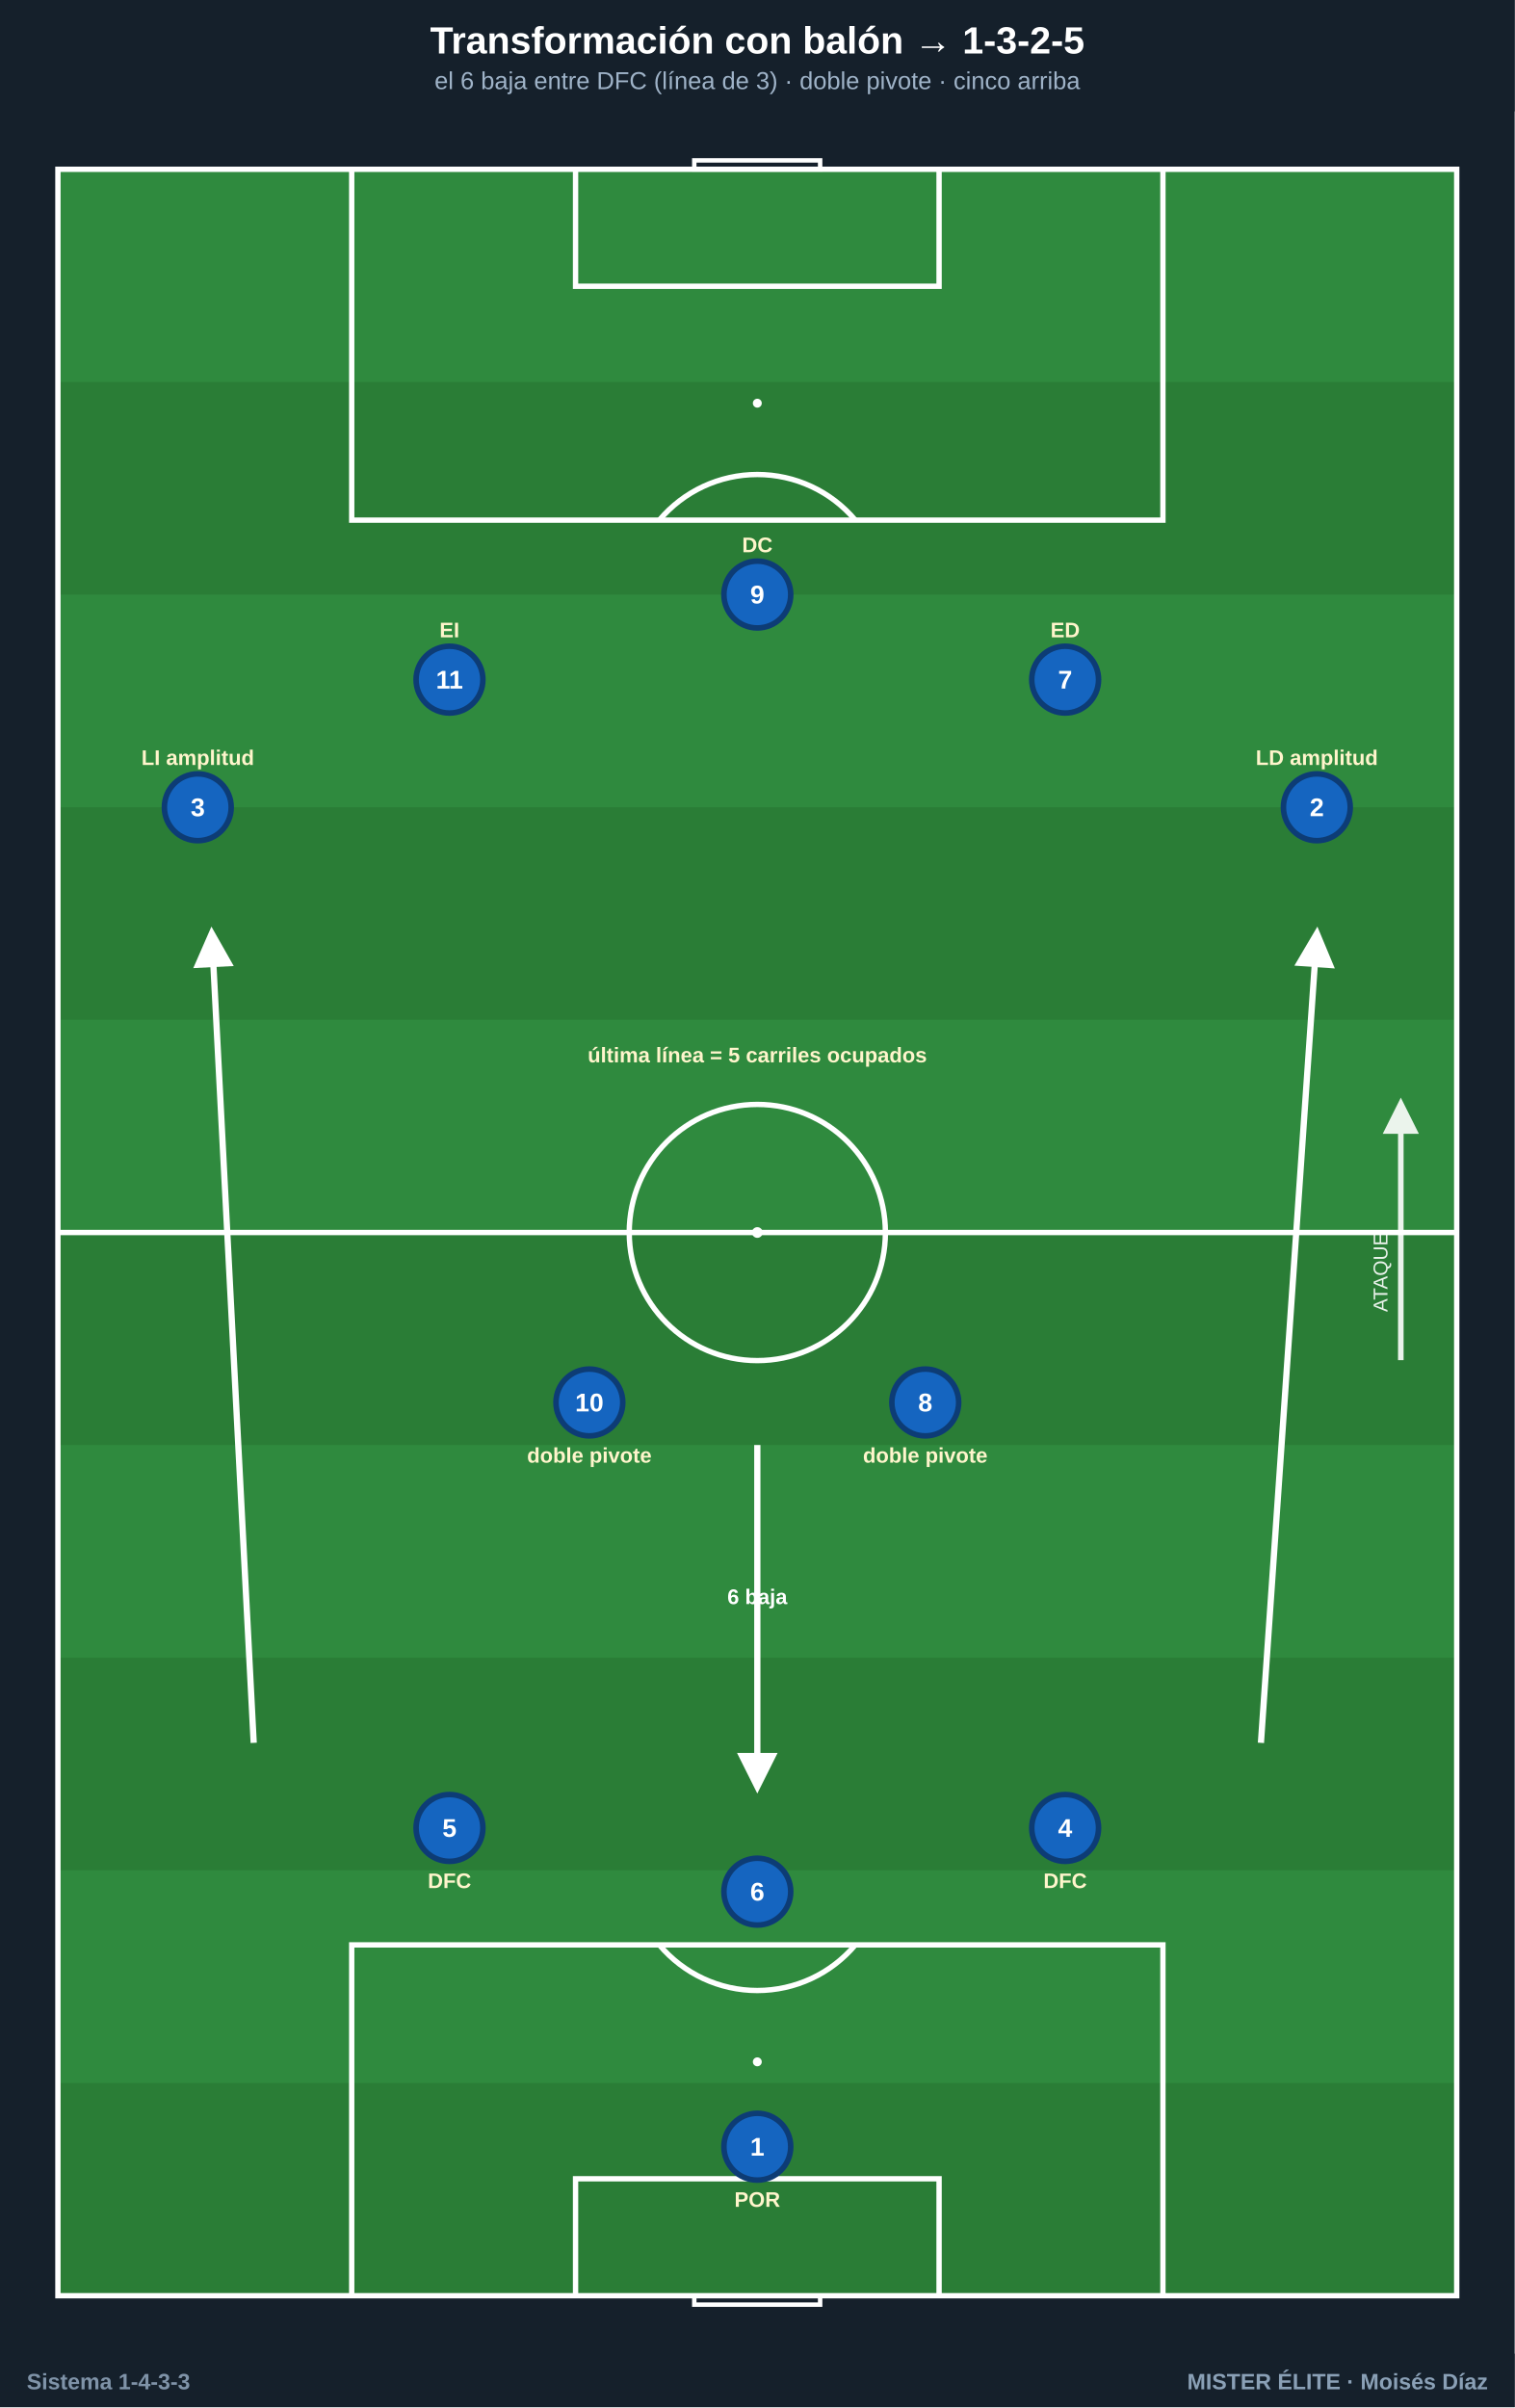
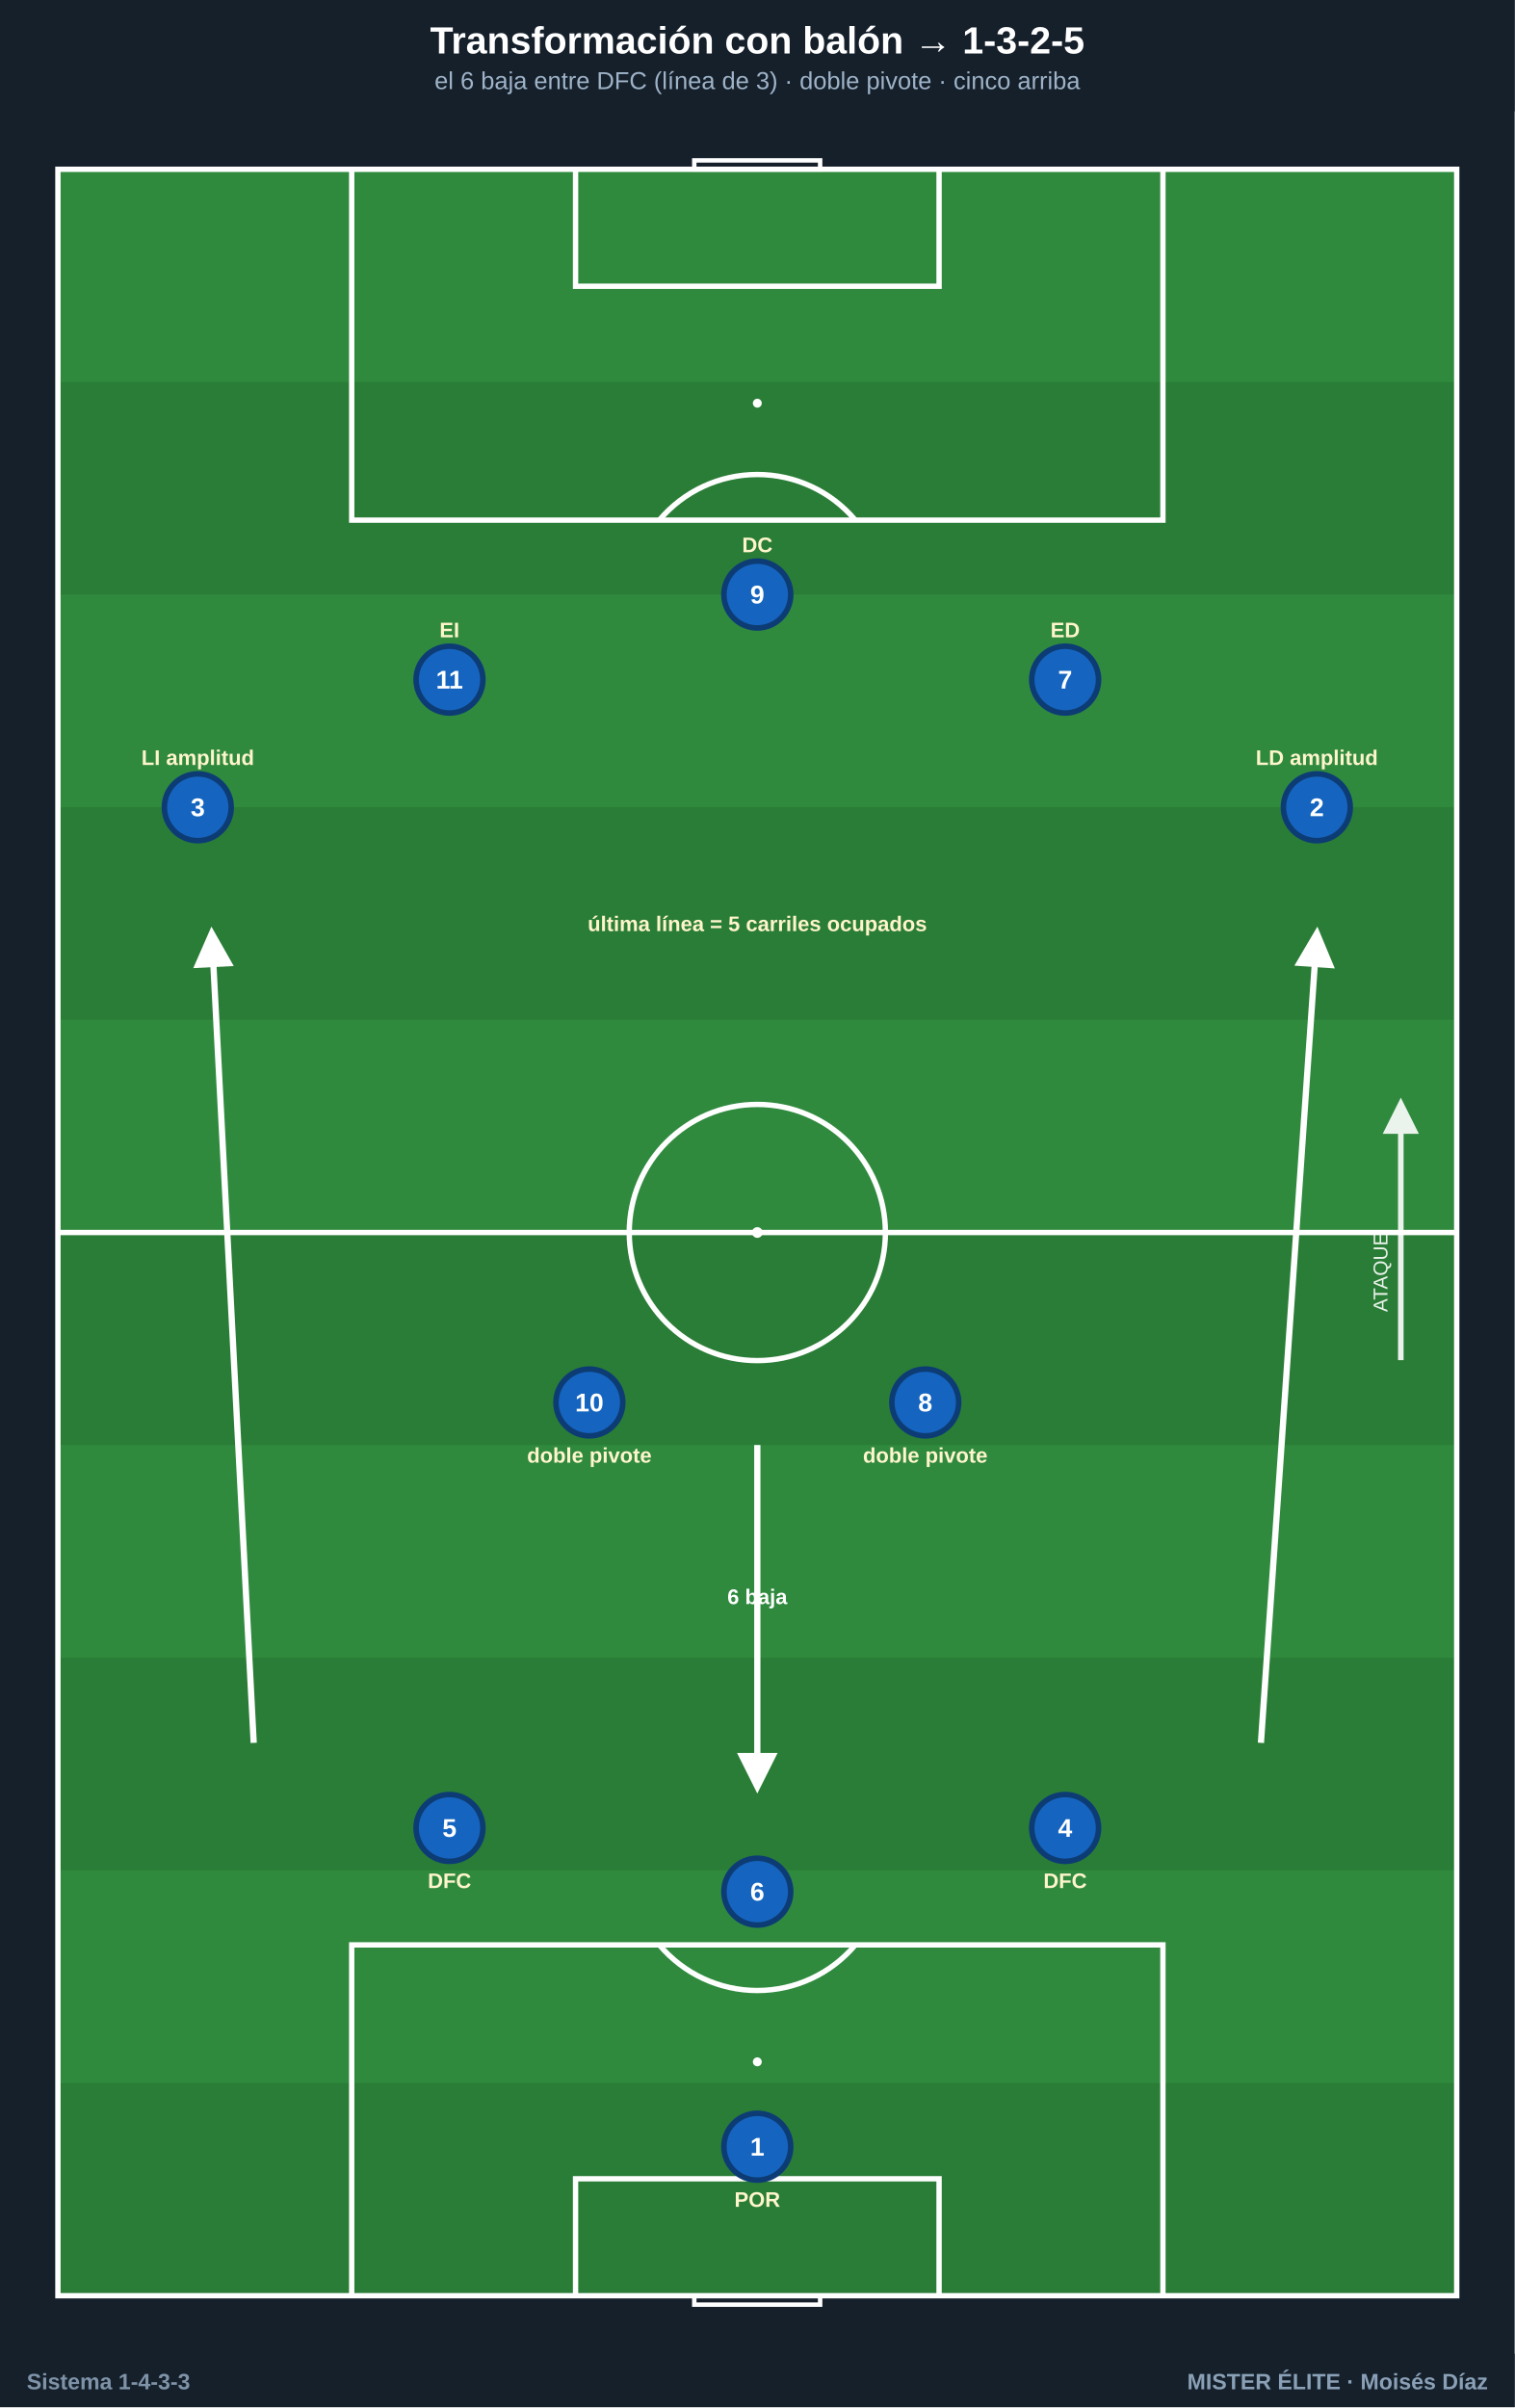
<svg xmlns="http://www.w3.org/2000/svg" viewBox="0 0 680 1081" width="680" height="1081" font-family="Segoe UI,Arial,sans-serif">
  <defs>
    <linearGradient id="sky" x1="0" y1="0" x2="0" y2="1">
      <stop offset="0" stop-color="#2f8a3e" />
      <stop offset="1" stop-color="#2b8139" />
    </linearGradient>
    <marker id="ah_pass" viewBox="0 0 10 10" refX="8" refY="5" markerWidth="6.5" markerHeight="6.5" orient="auto-start-reverse">
      <path d="M0,0 L10,5 L0,10 z" fill="#ffd54a" />
    </marker>
    <marker id="ah_run" viewBox="0 0 10 10" refX="8" refY="5" markerWidth="6.5" markerHeight="6.5" orient="auto-start-reverse">
      <path d="M0,0 L10,5 L0,10 z" fill="#ffffff" />
    </marker>
    <marker id="ah_drive" viewBox="0 0 10 10" refX="8" refY="5" markerWidth="6.5" markerHeight="6.5" orient="auto-start-reverse">
      <path d="M0,0 L10,5 L0,10 z" fill="#7ee0ff" />
    </marker>
    <marker id="ah_white" viewBox="0 0 10 10" refX="8" refY="5" markerWidth="6.5" markerHeight="6.5" orient="auto-start-reverse">
      <path d="M0,0 L10,5 L0,10 z" fill="#ffffff" />
    </marker>
  </defs>
  <rect x="0.0" y="0.0" width="680.0" height="1080.6" fill="#15202b" />
  <rect x="26.0" y="76.0" width="628.0" height="96.0" fill="#2f8a3e" />
  <rect x="26.0" y="171.5" width="628.0" height="96.0" fill="#2a7d36" />
  <rect x="26.0" y="266.9" width="628.0" height="96.0" fill="#2f8a3e" />
  <rect x="26.0" y="362.4" width="628.0" height="96.0" fill="#2a7d36" />
  <rect x="26.0" y="457.8" width="628.0" height="96.0" fill="#2f8a3e" />
  <rect x="26.0" y="553.3" width="628.0" height="96.0" fill="#2a7d36" />
  <rect x="26.0" y="648.7" width="628.0" height="96.0" fill="#2f8a3e" />
  <rect x="26.0" y="744.2" width="628.0" height="96.0" fill="#2a7d36" />
  <rect x="26.0" y="839.6" width="628.0" height="96.0" fill="#2f8a3e" />
  <rect x="26.0" y="935.1" width="628.0" height="96.0" fill="#2a7d36" />
  <rect x="26.0" y="76.0" width="628.0" height="954.6" fill="none" stroke="#ffffff" stroke-width="2.4" />
  <line x1="26.0" y1="553.3" x2="654.0" y2="553.3" stroke="#ffffff" stroke-width="2.4" opacity="1" />
  <circle cx="340.0" cy="553.3" r="57.5" fill="none" stroke="#ffffff" stroke-width="2.4" />
  <circle cx="340.0" cy="553.3" r="2.4" fill="#ffffff" />
  <path d="M157.9,76.0 L157.9,233.5 L522.1,233.5 L522.1,76.0" fill="none" stroke="#ffffff" stroke-width="2.4" />
  <path d="M258.4,76.0 L258.4,128.5 L421.6,128.5 L421.6,76.0" fill="none" stroke="#ffffff" stroke-width="2.4" />
  <circle cx="340.0" cy="181.0" r="2.0" fill="#ffffff" />
  <rect x="311.7" y="72.0" width="56.5" height="4" fill="none" stroke="#ffffff" stroke-width="2" />
  <path d="M296.0,233.5 A57.5,57.5 0 0 1 384.0,233.5" fill="none" stroke="#ffffff" stroke-width="2.4" />
  <path d="M157.9,1030.6 L157.9,873.1 L522.1,873.1 L522.1,1030.6" fill="none" stroke="#ffffff" stroke-width="2.4" />
  <path d="M258.4,1030.6 L258.4,978.1 L421.6,978.1 L421.6,1030.6" fill="none" stroke="#ffffff" stroke-width="2.4" />
  <circle cx="340.0" cy="925.6" r="2.0" fill="#ffffff" />
  <rect x="311.7" y="1030.6" width="56.5" height="4" fill="none" stroke="#ffffff" stroke-width="2" />
  <path d="M296.0,873.1 A57.5,57.5 0 0 0 384.0,873.1" fill="none" stroke="#ffffff" stroke-width="2.4" />
  <rect x="0.0" y="0.0" width="680.0" height="50.0" fill="#15202b" />
  <text x="340.0" y="24.0" font-family="Segoe UI,Arial,sans-serif" font-size="17" font-weight="800" fill="#ffffff" text-anchor="middle">Transformación con balón → 1-3-2-5</text>
  <text x="340.0" y="40.0" font-family="Segoe UI,Arial,sans-serif" font-size="11" font-weight="500" fill="#9fb3c8" text-anchor="middle">el 6 baja entre DFC (línea de 3) · doble pivote · cinco arriba</text>
  <rect x="0.0" y="1056.6" width="680.0" height="24.0" fill="#15202b" />
  <text x="668.0" y="1072.6" font-family="Segoe UI,Arial,sans-serif" font-size="10" font-weight="700" fill="#8aa0b6" text-anchor="end">MISTER ÉLITE · Moisés Díaz</text>
  <text x="12.0" y="1072.6" font-family="Segoe UI,Arial,sans-serif" font-size="10" font-weight="600" fill="#7f93a8" text-anchor="start">Sistema 1-4-3-3</text>
  <g opacity="0.9">
    <line x1="628.9" y1="610.6" x2="628.9" y2="496.0" stroke="#ffffff" stroke-width="2.5" marker-end="url(#ah_white)" />
    <text x="622.9" y="553.3" font-family="Segoe UI,Arial" font-size="9" fill="#ffffff" text-anchor="end" transform="rotate(-90 622.9 553.3)">ATAQUE</text>
  </g>
  <g>
    <circle cx="340.0" cy="963.7" r="15" fill="#1565c0" stroke="#0d3c75" stroke-width="2.5" />
    <text x="340.0" y="967.7" font-family="Segoe UI,Arial" font-size="11.5" font-weight="800" fill="#fff" text-anchor="middle">1</text>
  </g>
  <text x="340.0" y="990.7" font-family="Segoe UI,Arial,sans-serif" font-size="9.5" font-weight="600" fill="#fff5cc" text-anchor="middle">POR</text>
  <g>
    <circle cx="201.8" cy="820.6" r="15" fill="#1565c0" stroke="#0d3c75" stroke-width="2.5" />
    <text x="201.8" y="824.6" font-family="Segoe UI,Arial" font-size="11.5" font-weight="800" fill="#fff" text-anchor="middle">5</text>
  </g>
  <text x="201.8" y="847.6" font-family="Segoe UI,Arial,sans-serif" font-size="9.5" font-weight="600" fill="#fff5cc" text-anchor="middle">DFC</text>
  <g>
    <circle cx="340.0" cy="849.2" r="15" fill="#1565c0" stroke="#0d3c75" stroke-width="2.5" />
    <text x="340.0" y="853.2" font-family="Segoe UI,Arial" font-size="11.5" font-weight="800" fill="#fff" text-anchor="middle">6</text>
  </g>
  <g>
    <circle cx="478.2" cy="820.6" r="15" fill="#1565c0" stroke="#0d3c75" stroke-width="2.5" />
    <text x="478.2" y="824.6" font-family="Segoe UI,Arial" font-size="11.5" font-weight="800" fill="#fff" text-anchor="middle">4</text>
  </g>
  <text x="478.2" y="847.6" font-family="Segoe UI,Arial,sans-serif" font-size="9.5" font-weight="600" fill="#fff5cc" text-anchor="middle">DFC</text>
  <line x1="340.0" y1="648.7" x2="340.0" y2="801.5" stroke="#ffffff" stroke-width="2.8" marker-end="url(#ah_run)" />
  <text x="340.0" y="720.1" font-family="Segoe UI,Arial,sans-serif" font-size="9.5" font-weight="700" fill="#ffffff" text-anchor="middle">6 baja</text>
  <g>
    <circle cx="264.6" cy="629.6" r="15" fill="#1565c0" stroke="#0d3c75" stroke-width="2.5" />
    <text x="264.6" y="633.6" font-family="Segoe UI,Arial" font-size="11.5" font-weight="800" fill="#fff" text-anchor="middle">10</text>
  </g>
  <text x="264.6" y="656.6" font-family="Segoe UI,Arial,sans-serif" font-size="9.5" font-weight="600" fill="#fff5cc" text-anchor="middle">doble pivote</text>
  <g>
    <circle cx="415.4" cy="629.6" r="15" fill="#1565c0" stroke="#0d3c75" stroke-width="2.5" />
    <text x="415.4" y="633.6" font-family="Segoe UI,Arial" font-size="11.5" font-weight="800" fill="#fff" text-anchor="middle">8</text>
  </g>
  <text x="415.4" y="656.6" font-family="Segoe UI,Arial,sans-serif" font-size="9.5" font-weight="600" fill="#fff5cc" text-anchor="middle">doble pivote</text>
  <g>
    <circle cx="88.8" cy="362.4" r="15" fill="#1565c0" stroke="#0d3c75" stroke-width="2.5" />
    <text x="88.8" y="366.4" font-family="Segoe UI,Arial" font-size="11.5" font-weight="800" fill="#fff" text-anchor="middle">3</text>
  </g>
  <text x="88.8" y="343.4" font-family="Segoe UI,Arial,sans-serif" font-size="9.5" font-weight="600" fill="#fff5cc" text-anchor="middle">LI amplitud</text>
  <g>
    <circle cx="201.8" cy="305.1" r="15" fill="#1565c0" stroke="#0d3c75" stroke-width="2.5" />
    <text x="201.8" y="309.1" font-family="Segoe UI,Arial" font-size="11.5" font-weight="800" fill="#fff" text-anchor="middle">11</text>
  </g>
  <text x="201.8" y="286.1" font-family="Segoe UI,Arial,sans-serif" font-size="9.5" font-weight="600" fill="#fff5cc" text-anchor="middle">EI</text>
  <g>
    <circle cx="340.0" cy="266.9" r="15" fill="#1565c0" stroke="#0d3c75" stroke-width="2.5" />
    <text x="340.0" y="270.9" font-family="Segoe UI,Arial" font-size="11.5" font-weight="800" fill="#fff" text-anchor="middle">9</text>
  </g>
  <text x="340.0" y="247.9" font-family="Segoe UI,Arial,sans-serif" font-size="9.5" font-weight="600" fill="#fff5cc" text-anchor="middle">DC</text>
  <g>
    <circle cx="478.2" cy="305.1" r="15" fill="#1565c0" stroke="#0d3c75" stroke-width="2.5" />
    <text x="478.2" y="309.1" font-family="Segoe UI,Arial" font-size="11.5" font-weight="800" fill="#fff" text-anchor="middle">7</text>
  </g>
  <text x="478.2" y="286.1" font-family="Segoe UI,Arial,sans-serif" font-size="9.5" font-weight="600" fill="#fff5cc" text-anchor="middle">ED</text>
  <g>
    <circle cx="591.2" cy="362.4" r="15" fill="#1565c0" stroke="#0d3c75" stroke-width="2.5" />
    <text x="591.2" y="366.4" font-family="Segoe UI,Arial" font-size="11.5" font-weight="800" fill="#fff" text-anchor="middle">2</text>
  </g>
  <text x="591.2" y="343.4" font-family="Segoe UI,Arial,sans-serif" font-size="9.5" font-weight="600" fill="#fff5cc" text-anchor="middle">LD amplitud</text>
  <line x1="113.9" y1="782.4" x2="95.1" y2="419.6" stroke="#ffffff" stroke-width="2.8" marker-end="url(#ah_run)" />
  <line x1="566.1" y1="782.4" x2="591.2" y2="419.6" stroke="#ffffff" stroke-width="2.8" marker-end="url(#ah_run)" />
-   <text x="340.0" y="476.9" font-family="Segoe UI,Arial,sans-serif" font-size="9.5" font-weight="600" fill="#fff5cc" text-anchor="middle">última línea = 5 carriles ocupados</text>
+   <text x="340.0" y="418.0" font-family="Segoe UI,Arial,sans-serif" font-size="9.5" font-weight="600" fill="#fff5cc" text-anchor="middle">última línea = 5 carriles ocupados</text>
</svg>
